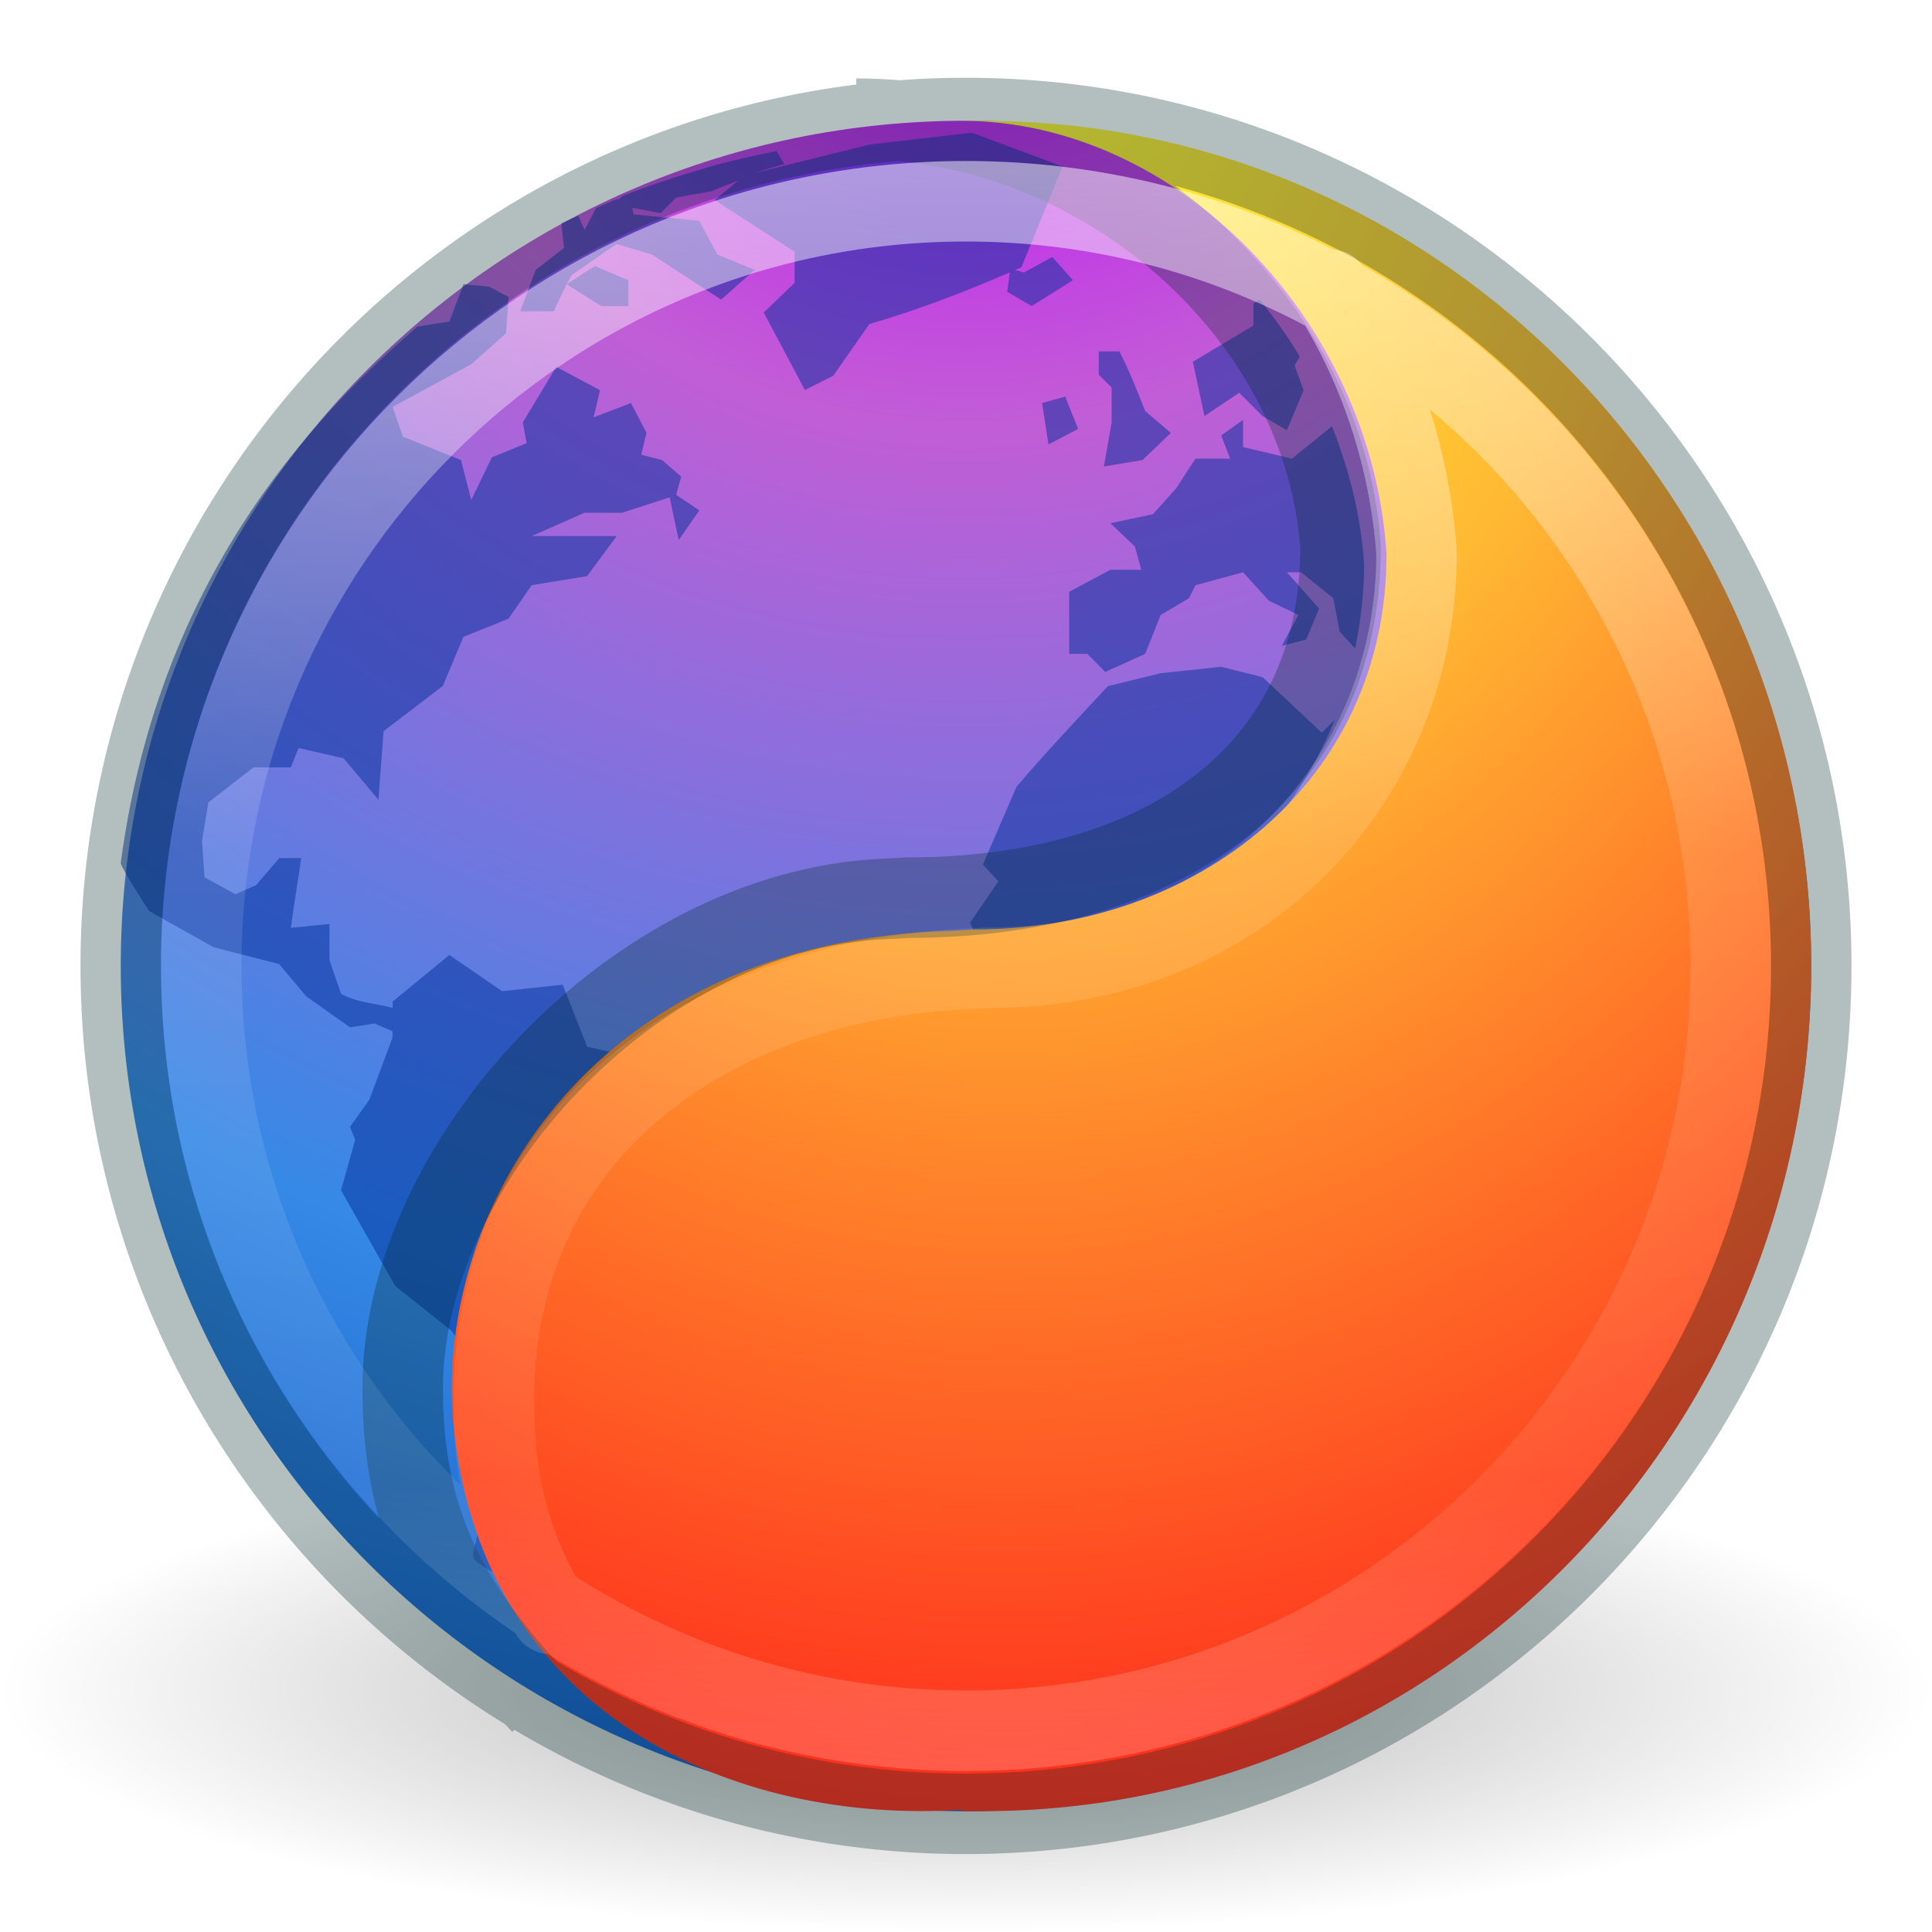
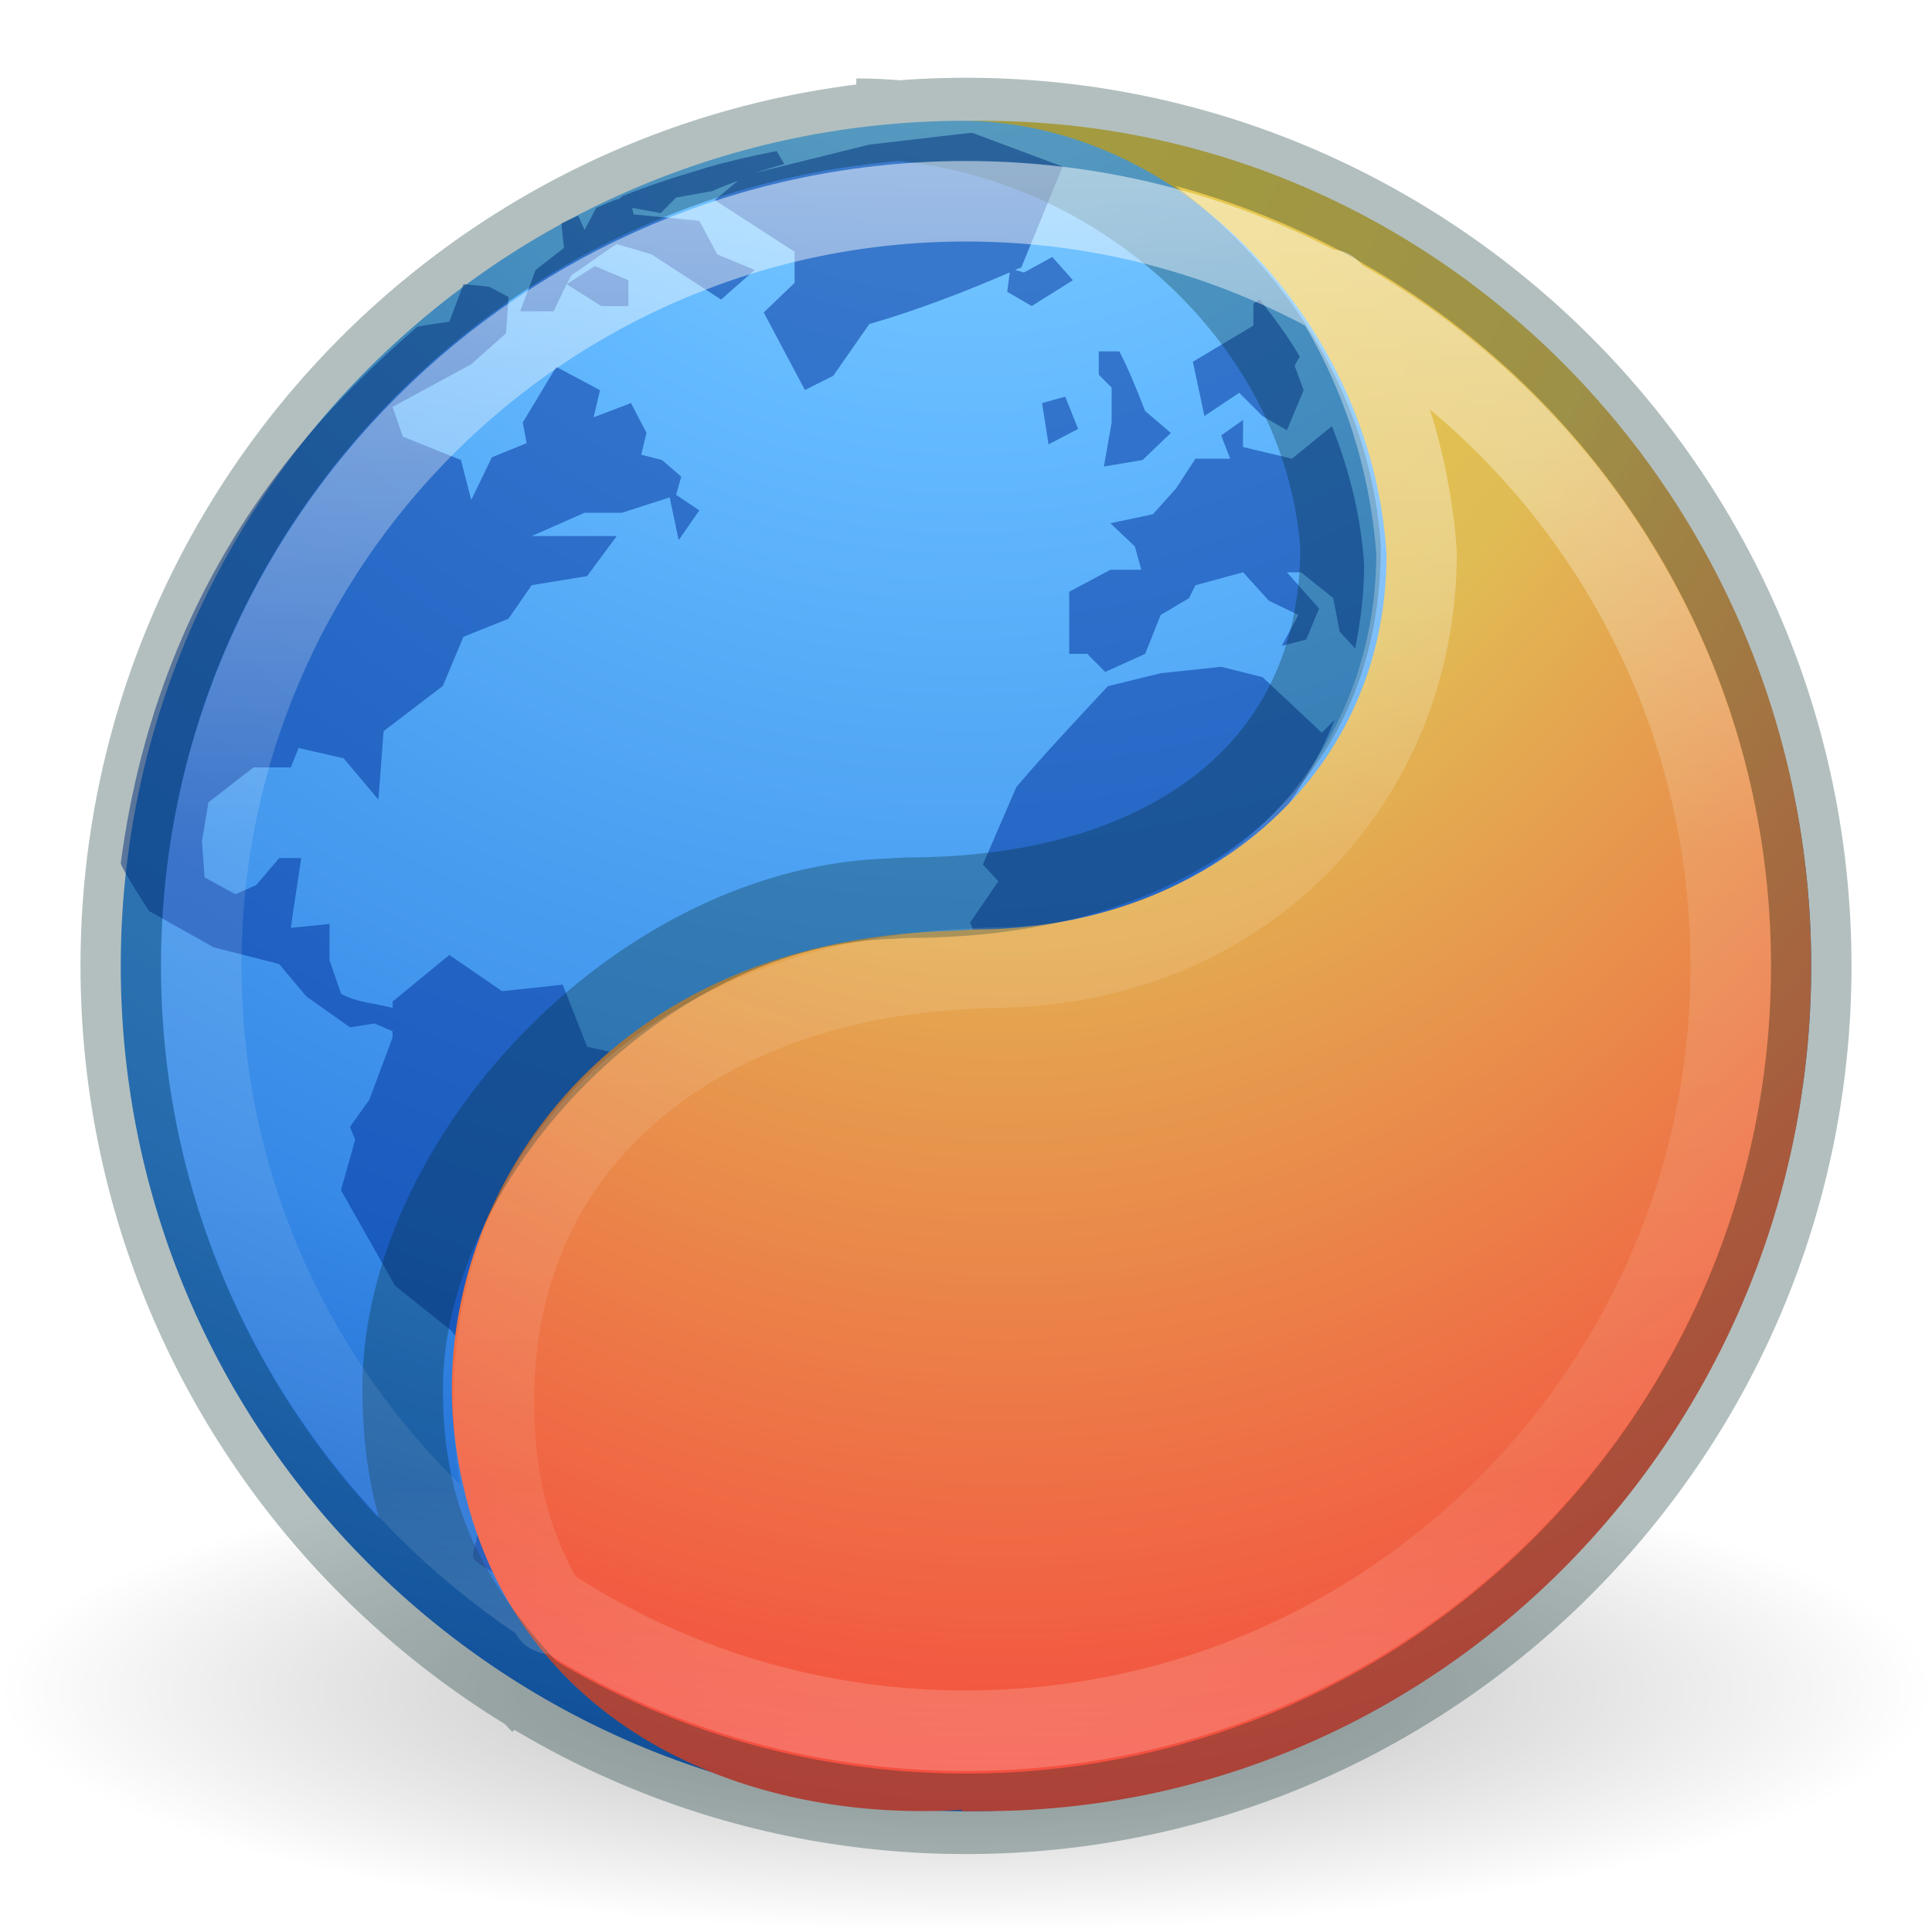
<svg xmlns="http://www.w3.org/2000/svg" xmlns:xlink="http://www.w3.org/1999/xlink" id="svg3946" height="24" width="24" version="1.1">
  <defs id="defs3948">
    <linearGradient id="linearGradient8838">
      <stop offset="0" style="stop-color:#000000;stop-opacity:1" id="stop8840" />
      <stop offset="1" style="stop-color:#000000;stop-opacity:0" id="stop8842" />
    </linearGradient>
    <linearGradient id="linearGradient2867-449-88-871-390-598-476-591-434-148-57-177-3-8-9">
-       <stop id="stop3750-8-9-6" style="stop-color:#c000ff;stop-opacity:1" offset="0" />
-       <stop id="stop3752-3-2-9" style="stop-color:#c25dd6;stop-opacity:1" offset="0.262" />
+       <stop id="stop3750-8-9-6" style="stop-color:#8cd5ff;stop-opacity:1" offset="0" />
+       <stop id="stop3752-3-2-9" style="stop-color:#64baff;stop-opacity:1" offset="0.262" />
      <stop id="stop3754-7-2-5" style="stop-color:#3689e6;stop-opacity:1" offset="0.705" />
      <stop id="stop3756-9-3-0" style="stop-color:#0d52bf;stop-opacity:1" offset="1" />
    </linearGradient>
    <radialGradient r="10.625" fy="4.625" fx="62.625" cy="4.625" cx="62.625" gradientTransform="matrix(1.129412,0,0,0.2823525,-58.72941,19.69412)" gradientUnits="userSpaceOnUse" id="radialGradient3090" xlink:href="#linearGradient8838" />
    <radialGradient r="20" fy="8.45" fx="3.972" cy="8.45" cx="3.972" gradientTransform="matrix(0,1.279891,-1.353972,-3.4836662e-8,23.44081,-6.531458)" gradientUnits="userSpaceOnUse" id="radialGradient3100" xlink:href="#linearGradient2867-449-88-871-390-598-476-591-434-148-57-177-3-8-9" />
    <linearGradient x1="71.204" y1="15.369" x2="71.204" y2="40.496" id="linearGradient4338-5-6" xlink:href="#linearGradient4806-2-9-2" gradientUnits="userSpaceOnUse" gradientTransform="matrix(0.7877598,0,0,0.7877599,-44.85744,-9.952426)" />
    <linearGradient id="linearGradient4806-2-9-2">
      <stop id="stop4808-4-6-7" style="stop-color:#ffffff;stop-opacity:1" offset="0" />
      <stop id="stop4810-0-9-3" style="stop-color:#ffffff;stop-opacity:0.235" offset="0.424" />
      <stop id="stop4812-8-7-9" style="stop-color:#ffffff;stop-opacity:0.157" offset="0.821" />
      <stop id="stop4814-0-7-4" style="stop-color:#ffffff;stop-opacity:0.392" offset="1" />
    </linearGradient>
    <radialGradient cx="-1.265" cy="8.45" r="20" fx="0.667" fy="8.45" id="radialGradient3126-7-25-24-9" xlink:href="#linearGradient4223" gradientUnits="userSpaceOnUse" gradientTransform="matrix(0,2.01171,-1.584131,-2.2840856e-8,25.8856,-1.132613)" />
    <linearGradient id="linearGradient4223">
-       <stop id="stop4225" style="stop-color:#ffff33;stop-opacity:1" offset="0" />
-       <stop id="stop4227" style="stop-color:#ffb933;stop-opacity:1" offset="0.262" />
-       <stop id="stop4229" style="stop-color:#ff1a1a;stop-opacity:1" offset="0.661" />
-       <stop id="stop4231" style="stop-color:#8e0404;stop-opacity:1" offset="1" />
+       <stop id="stop4225" style="stop-color:#ebcf48;stop-opacity:1" offset="0" />
+       <stop id="stop4227" style="stop-color:#e0bd54;stop-opacity:1" offset="0.262" />
+       <stop id="stop4229" style="stop-color:#f83c3c;stop-opacity:1" offset="0.661" />
+       <stop id="stop4231" style="stop-color:#ff0000;stop-opacity:1" offset="1" />
    </linearGradient>
  </defs>
  <path d="m 24,21 c 0,1.657 -5.373,3 -12,3 C 5.373,24 -2.5e-7,22.657 -2.5e-7,21 -2.5e-7,19.343 5.373,18 12,18 c 6.627,0 12,1.343 12,3 l 0,0 z" id="path8836" style="opacity:0.3;fill:url(#radialGradient3090);fill-opacity:1;fill-rule:evenodd;stroke:none;stroke-width:1;marker:none;visibility:visible;display:inline;overflow:visible" />
  <path style="color:#000000;fill:url(#radialGradient3100);fill-opacity:1;fill-rule:nonzero;stroke:none;stroke-width:1;marker:none;visibility:visible;display:inline;overflow:visible;enable-background:accumulate" id="path2555" d="M 12,1.5 C 6.206,1.5 1.5,6.206 1.5,12 1.5,17.794 6.206,22.5 12,22.5 17.794,22.5 22.5,17.794 22.5,12 22.5,6.206 17.794,1.5 12,1.5 z" />
  <path d="M 12.048,1.651 10.8,1.796 9.375,2.149 C 9.495,2.109 9.618,2.075 9.743,2.037 L 9.647,1.876 c -0.299,0.06 -0.591,0.125 -0.88,0.209 -0.015,0.004 -0.033,0.012 -0.048,0.016 -0.34,0.1 -0.668,0.206 -0.992,0.337 l -0.032,0.032 -0.064,0.016 c -0.074,0.031 -0.151,0.064 -0.224,0.096 L 7.262,2.856 7.182,2.679 c -0.066,0.031 -0.142,0.064 -0.208,0.096 l 0.032,0.305 -0.352,0.273 -0.192,0.514 0.416,0 L 7.038,3.53 7.102,3.417 C 7.288,3.293 7.473,3.152 7.662,3.032 l 0.432,0.128 c 0.287,0.185 0.577,0.377 0.864,0.562 L 9.375,3.353 8.911,3.161 8.687,2.743 7.87,2.663 7.854,2.583 8.207,2.647 8.399,2.454 8.847,2.374 C 8.951,2.326 9.062,2.285 9.167,2.245 l -0.288,0.241 0.992,0.642 0,0.385 -0.384,0.369 0.512,0.963 0.352,-0.177 0.448,-0.642 c 0.62,-0.182 1.16,-0.391 1.745,-0.642 l -0.032,0.241 0.304,0.177 0.512,-0.321 -0.256,-0.289 -0.352,0.193 -0.112,-0.032 c 0.025,-0.011 0.055,-0.021 0.08,-0.032 L 13.2,2.069 12.08,1.651 c -0.015,-3.171e-4 -0.017,2.595e-4 -0.032,0 z m -5.01,1.879 0.432,0.273 0.336,0 0,-0.321 -0.416,-0.177 z m -1.28,0 -0.176,0.466 c 0,0 -0.318,0.045 -0.4,0.064 C 4.128,4.981 1.995,6.97 1.5,10.723 c 0.02,0.087 0.352,0.594 0.352,0.594 l 0.8,0.45 0.816,0.209 0.336,0.401 0.544,0.385 0.304,-0.048 0.224,0.096 0,0.08 -0.288,0.771 -0.24,0.337 0.064,0.161 -0.176,0.626 0.672,1.188 0.704,0.562 0.304,0.434 -0.032,0.867 0.224,0.482 -0.224,0.947 c -0.004,0.012 -0.015,0.049 0,0.096 0.03,0.095 1.236,0.728 1.312,0.674 0.019,-0.013 0.015,-0.02 0.032,-0.032 -0.426,-0.76 -0.672,-1.634 -0.672,-2.569 0,-1.48 0.62,-2.801 1.601,-3.757 L 7.87,13.132 7.294,13.003 6.99,12.232 6.238,12.313 5.582,11.863 l -0.704,0.578 0,0.08 C 4.668,12.464 4.423,12.453 4.237,12.345 l -0.144,-0.417 0,-0.45 -0.48,0.048 C 3.651,11.237 3.702,10.947 3.741,10.659 l -0.272,0 -0.288,0.337 -0.256,0.112 -0.384,-0.209 -0.032,-0.45 0.08,-0.482 0.56,-0.434 0.464,0 0.096,-0.241 0.56,0.128 0.432,0.514 0.064,-0.851 0.736,-0.562 0.256,-0.61 0.56,-0.225 0.288,-0.417 0.688,-0.112 0.368,-0.498 -1.056,0 0.656,-0.289 0.464,0 L 8.319,6.179 8.431,6.709 8.687,6.34 8.399,6.147 8.463,5.922 8.223,5.714 7.966,5.649 8.031,5.376 7.838,5.007 7.374,5.184 7.454,4.847 6.91,4.557 6.494,5.248 6.542,5.505 6.11,5.681 5.854,6.211 5.726,5.714 5.005,5.425 4.877,5.055 5.854,4.525 6.286,4.14 6.318,3.69 6.078,3.562 Z m 9.892,0.193 -0.08,0.048 0,0.273 -0.752,0.45 0.144,0.674 0.432,-0.289 0.288,0.289 0.304,0.177 0.208,-0.498 -0.112,-0.305 0.064,-0.112 C 15.998,4.177 15.83,3.949 15.649,3.723 Z m -2.001,0.642 0,0.289 0.16,0.161 0,0.434 -0.096,0.546 0.48,-0.08 0.352,-0.337 -0.32,-0.273 C 14.124,4.848 14.031,4.61 13.905,4.365 Z m -0.416,0.562 -0.288,0.08 0.08,0.514 0.368,-0.193 z m 2.209,0.289 -0.272,0.193 0.112,0.289 -0.432,0 -0.24,0.369 -0.288,0.321 -0.528,0.112 0.304,0.289 0.08,0.289 -0.384,0 -0.512,0.273 0,0.771 0.224,0 0.224,0.225 0.496,-0.225 0.192,-0.482 0.352,-0.209 0.08,-0.161 0.592,-0.161 0.32,0.353 0.368,0.177 -0.208,0.385 0.304,-0.08 0.16,-0.385 -0.4,-0.45 0.176,0 0.4,0.321 0.08,0.417 0.192,0.209 c 0.068,-0.335 0.112,-0.689 0.112,-1.044 -0.039,-0.602 -0.185,-1.171 -0.4,-1.718 L 16.05,5.698 15.441,5.553 Z m -0.272,3.067 -0.752,0.08 -0.656,0.161 c -0.377,0.406 -0.779,0.831 -1.136,1.252 l -0.416,0.963 0.192,0.209 -0.352,0.514 0.304,0.674 c 1.917,-0.202 3.53,-1.468 4.226,-3.195 l -0.16,0.161 -0.736,-0.69 z" id="path6534-2-8" style="color:#000000;display:inline;overflow:visible;visibility:visible;opacity:0.5;fill:#002e99;fill-opacity:1;fill-rule:nonzero;stroke:none;stroke-width:1;marker:none;enable-background:accumulate" />
  <path d="m 11.948,1.501 c 2.673,0 5.093,2.474 5.276,5.384 2e-6,2.822 -2.344,4.661 -5.11,4.661 l -0.264,0.017 c -4.556,0.107 -6.523,3.559 -6.204,6.263 0.41,3.476 3.464,4.838 6.301,4.656 l 0,0.017 c 0.088,0.002 0.175,0 0.264,0 5.676,0 10.288,-4.707 10.288,-10.499 0,-5.792 -4.612,-10.499 -10.288,-10.499 -0.089,0 -0.176,-0.002 -0.264,-1.24e-5 z" id="path2555-1-1" style="color:#000000;clip-rule:nonzero;display:inline;overflow:visible;visibility:visible;opacity:1;isolation:auto;mix-blend-mode:normal;color-interpolation:sRGB;color-interpolation-filters:linearRGB;solid-color:#000000;solid-opacity:1;fill:url(#radialGradient3126-7-25-24-9);fill-opacity:1;fill-rule:nonzero;stroke:none;stroke-width:1;stroke-linecap:butt;stroke-linejoin:miter;stroke-miterlimit:4;stroke-dasharray:none;stroke-dashoffset:0;stroke-opacity:1;marker:none;color-rendering:auto;image-rendering:auto;shape-rendering:auto;text-rendering:auto;enable-background:accumulate" />
  <path d="M 12,1.466 C 6.206,1.466 1.5,6.188 1.5,11.999 c 0,5.812 4.706,10.533 10.5,10.533 5.794,0 10.5,-4.721 10.5,-10.533 C 22.5,6.188 17.794,1.466 12,1.466 Z m -1.363,0.008 c 3.03,0 5.808,2.391 6.016,5.317 4e-6,2.837 -2.239,4.36 -5.374,4.36 l -0.302,0.016 c -3.078,0.142 -5.975,3.261 -5.975,6.082 0,1.618 0.538,2.687 1.722,3.919" style="color:#000000;display:inline;overflow:visible;visibility:visible;opacity:0.3;fill:none;stroke:#002728;stroke-width:1;marker:none;enable-background:accumulate;stroke-opacity:1" id="path3871" />
  <path d="m 21.5,12 c 0,5.247 -4.253,9.5 -9.5,9.5 -5.247,0 -9.5,-4.253 -9.5,-9.5 0,-5.247 4.253,-9.5 9.5,-9.5 5.247,0 9.5,4.253 9.5,9.5 z M 16.524,3.599 c 0.614,0.957 0.99,2.103 1.073,3.268 4e-6,2.837 -2.163,5.154 -5.298,5.154 l -0.302,0.016 c -3.078,0.142 -5.862,1.938 -5.862,5.364 0,1.048 0.226,1.866 0.707,2.647" style="color:#000000;display:inline;overflow:visible;visibility:visible;opacity:0.5;fill:none;stroke:url(#linearGradient4338-5-6);stroke-width:1;stroke-linecap:round;stroke-linejoin:round;stroke-miterlimit:4;stroke-dasharray:none;stroke-dashoffset:0;stroke-opacity:1;marker:none;enable-background:accumulate" id="path4455" />
</svg>
